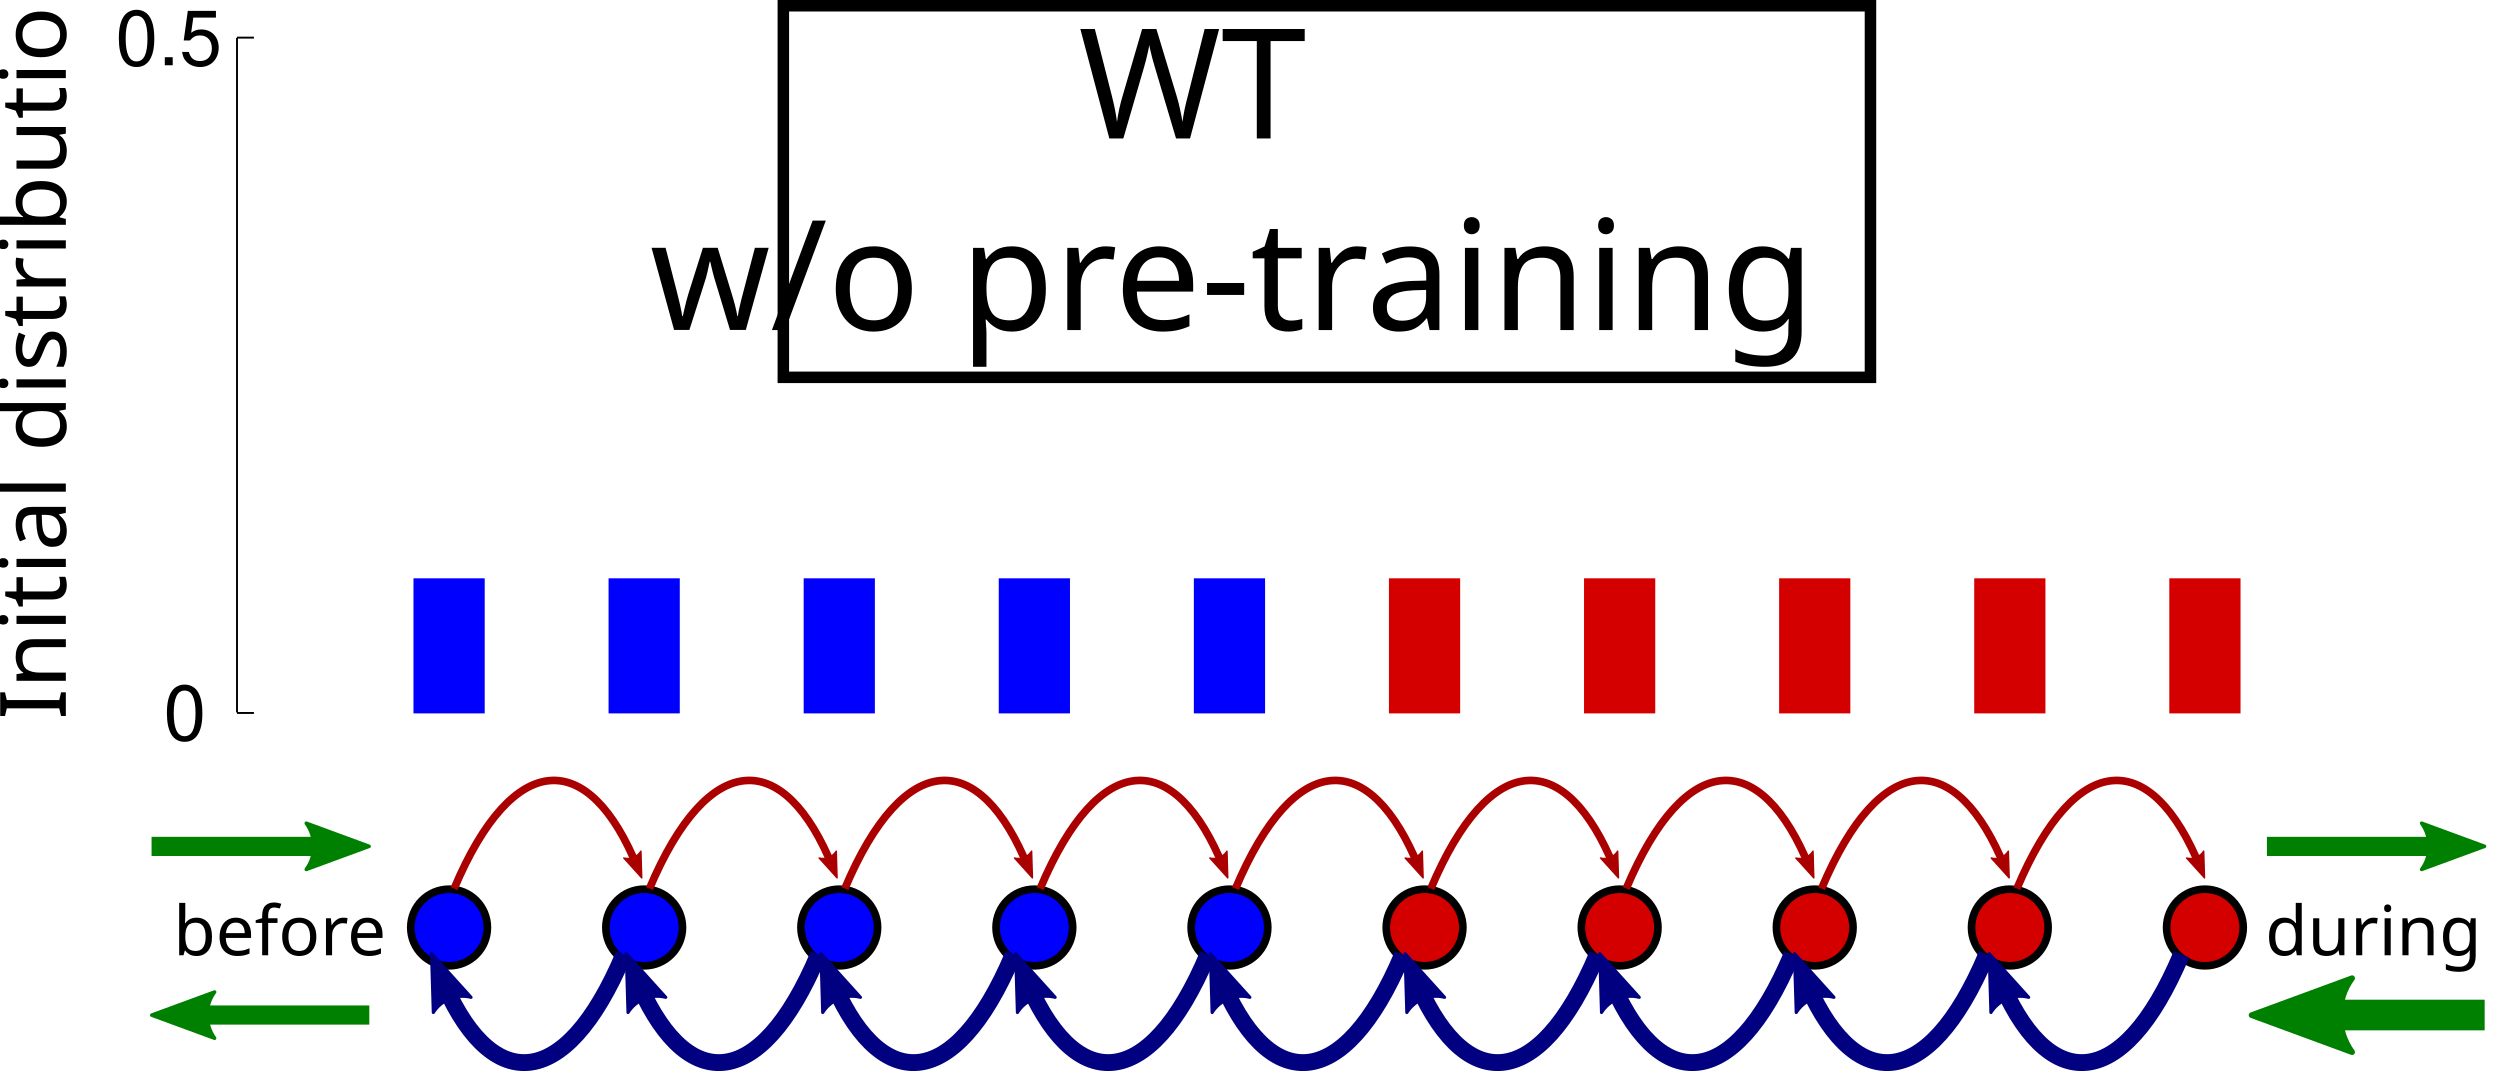
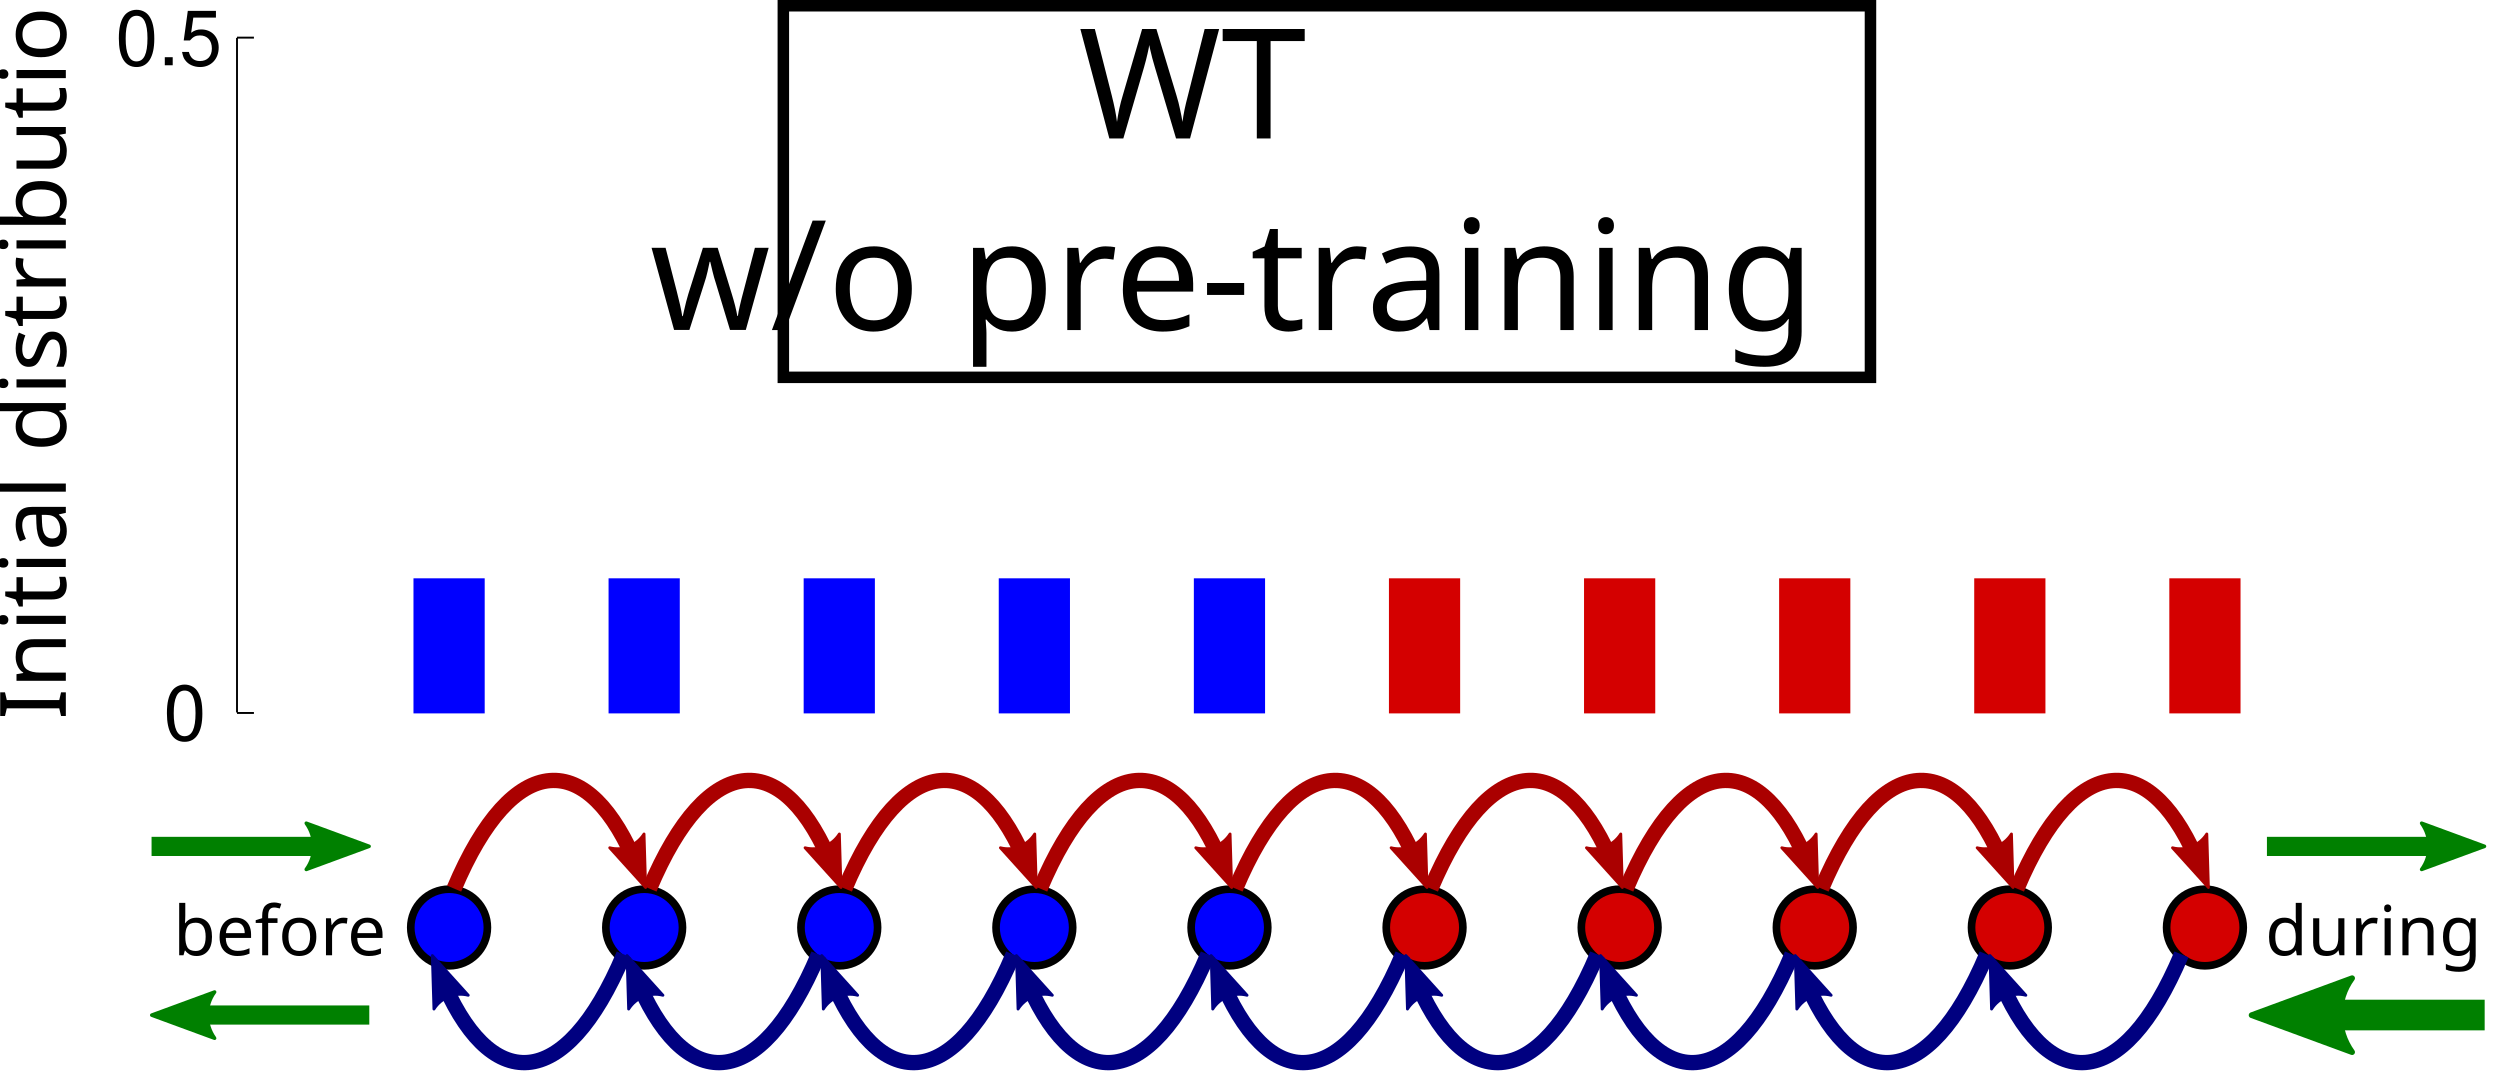
<svg xmlns="http://www.w3.org/2000/svg" width="326.184" height="139.744" id="svg2" version="1.1">
  <defs id="defs4">
    <marker orient="auto" refY="0" refX="0" id="Arrow2Send" style="overflow:visible">
      <path id="path4544" style="font-size:12px;fill-rule:evenodd;stroke-width:0.625;stroke-linejoin:round" d="M 8.719,4.034 -2.207,0.016 8.719,-4.002 c -1.745,2.372 -1.735,5.617 -6e-7,8.035 z" transform="matrix(-0.3,0,0,-0.3,0.69,0)" />
    </marker>
    <marker orient="auto" refY="0" refX="0" id="Arrow2Sstart" style="overflow:visible">
      <path id="path4541" style="font-size:12px;fill-rule:evenodd;stroke-width:0.625;stroke-linejoin:round" d="M 8.719,4.034 -2.207,0.016 8.719,-4.002 c -1.745,2.372 -1.735,5.617 -6e-7,8.035 z" transform="matrix(0.3,0,0,0.3,-0.69,0)" />
    </marker>
    <marker orient="auto" refY="0" refX="0" id="Arrow2Send-4" style="overflow:visible">
      <path id="path4544-5" style="font-size:12px;fill-rule:evenodd;stroke-width:0.625;stroke-linejoin:round" d="M 8.719,4.034 -2.207,0.016 8.719,-4.002 c -1.745,2.372 -1.735,5.617 -6e-7,8.035 z" transform="matrix(-0.3,0,0,-0.3,0.69,0)" />
    </marker>
    <marker orient="auto" refY="0" refX="0" id="Arrow2Send-3" style="overflow:visible">
      <path id="path4544-52" style="font-size:12px;fill-rule:evenodd;stroke-width:0.625;stroke-linejoin:round" d="M 8.719,4.034 -2.207,0.016 8.719,-4.002 c -1.745,2.372 -1.735,5.617 -6e-7,8.035 z" transform="matrix(-0.3,0,0,-0.3,0.69,0)" />
    </marker>
    <marker orient="auto" refY="0" refX="0" id="Arrow2Send-9" style="overflow:visible">
      <path id="path4544-4" style="font-size:12px;fill-rule:evenodd;stroke-width:0.625;stroke-linejoin:round" d="M 8.719,4.034 -2.207,0.016 8.719,-4.002 c -1.745,2.372 -1.735,5.617 -6e-7,8.035 z" transform="matrix(-0.3,0,0,-0.3,0.69,0)" />
    </marker>
    <marker orient="auto" refY="0" refX="0" id="Arrow2Send-0" style="overflow:visible">
      <path id="path4544-59" style="font-size:12px;fill-rule:evenodd;stroke-width:0.625;stroke-linejoin:round" d="M 8.719,4.034 -2.207,0.016 8.719,-4.002 c -1.745,2.372 -1.735,5.617 -6e-7,8.035 z" transform="matrix(-0.3,0,0,-0.3,0.69,0)" />
    </marker>
    <marker orient="auto" refY="0" refX="0" id="Arrow2Send-6" style="overflow:visible">
      <path id="path4544-594" style="font-size:12px;fill-rule:evenodd;stroke-width:0.625;stroke-linejoin:round" d="M 8.719,4.034 -2.207,0.016 8.719,-4.002 c -1.745,2.372 -1.735,5.617 -6e-7,8.035 z" transform="matrix(-0.3,0,0,-0.3,0.69,0)" />
    </marker>
    <marker orient="auto" refY="0" refX="0" id="Arrow2Send-43" style="overflow:visible">
      <path id="path4544-54" style="font-size:12px;fill-rule:evenodd;stroke-width:0.625;stroke-linejoin:round" d="M 8.719,4.034 -2.207,0.016 8.719,-4.002 c -1.745,2.372 -1.735,5.617 -6e-7,8.035 z" transform="matrix(-0.3,0,0,-0.3,0.69,0)" />
    </marker>
    <marker orient="auto" refY="0" refX="0" id="Arrow2Send-41" style="overflow:visible">
      <path id="path4544-6" style="font-size:12px;fill-rule:evenodd;stroke-width:0.625;stroke-linejoin:round" d="M 8.719,4.034 -2.207,0.016 8.719,-4.002 c -1.745,2.372 -1.735,5.617 -6e-7,8.035 z" transform="matrix(-0.3,0,0,-0.3,0.69,0)" />
    </marker>
    <marker orient="auto" refY="0" refX="0" id="Arrow2Send-1" style="overflow:visible">
      <path id="path4544-58" style="font-size:12px;fill-rule:evenodd;stroke-width:0.625;stroke-linejoin:round" d="M 8.719,4.034 -2.207,0.016 8.719,-4.002 c -1.745,2.372 -1.735,5.617 -6e-7,8.035 z" transform="matrix(-0.3,0,0,-0.3,0.69,0)" />
    </marker>
    <marker orient="auto" refY="0" refX="0" id="Arrow2Send-01" style="overflow:visible">
      <path id="path4544-40" style="font-size:12px;fill-rule:evenodd;stroke-width:0.625;stroke-linejoin:round" d="M 8.719,4.034 -2.207,0.016 8.719,-4.002 c -1.745,2.372 -1.735,5.617 -6e-7,8.035 z" transform="matrix(-0.3,0,0,-0.3,0.69,0)" />
    </marker>
    <marker orient="auto" refY="0" refX="0" id="Arrow2Send-91" style="overflow:visible">
      <path id="path4544-7" style="font-size:12px;fill-rule:evenodd;stroke-width:0.625;stroke-linejoin:round" d="M 8.719,4.034 -2.207,0.016 8.719,-4.002 c -1.745,2.372 -1.735,5.617 -6e-7,8.035 z" transform="matrix(-0.3,0,0,-0.3,0.69,0)" />
    </marker>
    <marker orient="auto" refY="0" refX="0" id="Arrow2Send-96" style="overflow:visible">
      <path id="path4544-8" style="font-size:12px;fill-rule:evenodd;stroke-width:0.625;stroke-linejoin:round" d="M 8.719,4.034 -2.207,0.016 8.719,-4.002 c -1.745,2.372 -1.735,5.617 -6e-7,8.035 z" transform="matrix(-0.3,0,0,-0.3,0.69,0)" />
    </marker>
    <marker orient="auto" refY="0" refX="0" id="Arrow2Send-30" style="overflow:visible">
      <path id="path4544-2" style="font-size:12px;fill-rule:evenodd;stroke-width:0.625;stroke-linejoin:round" d="M 8.719,4.034 -2.207,0.016 8.719,-4.002 c -1.745,2.372 -1.735,5.617 -6e-7,8.035 z" transform="matrix(-0.3,0,0,-0.3,0.69,0)" />
    </marker>
    <marker orient="auto" refY="0" refX="0" id="Arrow2Send-92" style="overflow:visible">
      <path id="path4544-24" style="font-size:12px;fill-rule:evenodd;stroke-width:0.625;stroke-linejoin:round" d="M 8.719,4.034 -2.207,0.016 8.719,-4.002 c -1.745,2.372 -1.735,5.617 -6e-7,8.035 z" transform="matrix(-0.3,0,0,-0.3,0.69,0)" />
    </marker>
    <marker orient="auto" refY="0" refX="0" id="Arrow2Send-8" style="overflow:visible">
      <path id="path4544-72" style="font-size:12px;fill-rule:evenodd;stroke-width:0.625;stroke-linejoin:round" d="M 8.719,4.034 -2.207,0.016 8.719,-4.002 c -1.745,2.372 -1.735,5.617 -6e-7,8.035 z" transform="matrix(-0.3,0,0,-0.3,0.69,0)" />
    </marker>
    <marker orient="auto" refY="0" refX="0" id="Arrow2Send-34" style="overflow:visible">
      <path id="path4544-3" style="font-size:12px;fill-rule:evenodd;stroke-width:0.625;stroke-linejoin:round" d="M 8.719,4.034 -2.207,0.016 8.719,-4.002 c -1.745,2.372 -1.735,5.617 -6e-7,8.035 z" transform="matrix(-0.3,0,0,-0.3,0.69,0)" />
    </marker>
    <marker orient="auto" refY="0" refX="0" id="Arrow2Send-32" style="overflow:visible">
      <path id="path4544-76" style="font-size:12px;fill-rule:evenodd;stroke-width:0.625;stroke-linejoin:round" d="M 8.719,4.034 -2.207,0.016 8.719,-4.002 c -1.745,2.372 -1.735,5.617 -6e-7,8.035 z" transform="matrix(-0.3,0,0,-0.3,0.69,0)" />
    </marker>
    <marker orient="auto" refY="0" refX="0" id="Arrow2Send-36" style="overflow:visible">
      <path id="path4544-9" style="font-size:12px;fill-rule:evenodd;stroke-width:0.625;stroke-linejoin:round" d="M 8.719,4.034 -2.207,0.016 8.719,-4.002 c -1.745,2.372 -1.735,5.617 -6e-7,8.035 z" transform="matrix(-0.3,0,0,-0.3,0.69,0)" />
    </marker>
    <marker orient="auto" refY="0" refX="0" id="Arrow2Send-33" style="overflow:visible">
      <path id="path4544-0" style="font-size:12px;fill-rule:evenodd;stroke-width:0.625;stroke-linejoin:round" d="M 8.719,4.034 -2.207,0.016 8.719,-4.002 c -1.745,2.372 -1.735,5.617 -6e-7,8.035 z" transform="matrix(-0.3,0,0,-0.3,0.69,0)" />
    </marker>
    <marker orient="auto" refY="0" refX="0" id="Arrow2SendM" style="overflow:visible">
      <path id="path3097" style="font-size:12px;fill:#aa0000;fill-rule:evenodd;stroke:#aa0000;stroke-width:0.625;stroke-linejoin:round" d="M 8.719,4.034 -2.207,0.016 8.719,-4.002 c -1.745,2.372 -1.735,5.617 -6e-7,8.035 z" transform="matrix(-0.3,0,0,-0.3,0.69,0)" />
    </marker>
    <marker orient="auto" refY="0" refX="0" id="Arrow2Sendg" style="overflow:visible">
      <path id="path3100" style="font-size:12px;fill:#aa0000;fill-rule:evenodd;stroke:#aa0000;stroke-width:0.625;stroke-linejoin:round" d="M 8.719,4.034 -2.207,0.016 8.719,-4.002 c -1.745,2.372 -1.735,5.617 -6e-7,8.035 z" transform="matrix(-0.3,0,0,-0.3,0.69,0)" />
    </marker>
    <marker orient="auto" refY="0" refX="0" id="Arrow2Send3" style="overflow:visible">
      <path id="path3103" style="font-size:12px;fill:#aa0000;fill-rule:evenodd;stroke:#aa0000;stroke-width:0.625;stroke-linejoin:round" d="M 8.719,4.034 -2.207,0.016 8.719,-4.002 c -1.745,2.372 -1.735,5.617 -6e-7,8.035 z" transform="matrix(-0.3,0,0,-0.3,0.69,0)" />
    </marker>
    <marker orient="auto" refY="0" refX="0" id="Arrow2Sends" style="overflow:visible">
      <path id="path3106" style="font-size:12px;fill:#aa0000;fill-rule:evenodd;stroke:#aa0000;stroke-width:0.625;stroke-linejoin:round" d="M 8.719,4.034 -2.207,0.016 8.719,-4.002 c -1.745,2.372 -1.735,5.617 -6e-7,8.035 z" transform="matrix(-0.3,0,0,-0.3,0.69,0)" />
    </marker>
    <marker orient="auto" refY="0" refX="0" id="Arrow2Sendz" style="overflow:visible">
      <path id="path3109" style="font-size:12px;fill:#aa0000;fill-rule:evenodd;stroke:#aa0000;stroke-width:0.625;stroke-linejoin:round" d="M 8.719,4.034 -2.207,0.016 8.719,-4.002 c -1.745,2.372 -1.735,5.617 -6e-7,8.035 z" transform="matrix(-0.3,0,0,-0.3,0.69,0)" />
    </marker>
    <marker orient="auto" refY="0" refX="0" id="Arrow2SendI" style="overflow:visible">
      <path id="path3112" style="font-size:12px;fill:#aa0000;fill-rule:evenodd;stroke:#aa0000;stroke-width:0.625;stroke-linejoin:round" d="M 8.719,4.034 -2.207,0.016 8.719,-4.002 c -1.745,2.372 -1.735,5.617 -6e-7,8.035 z" transform="matrix(-0.3,0,0,-0.3,0.69,0)" />
    </marker>
    <marker orient="auto" refY="0" refX="0" id="Arrow2Send7" style="overflow:visible">
      <path id="path3115" style="font-size:12px;fill:#aa0000;fill-rule:evenodd;stroke:#aa0000;stroke-width:0.625;stroke-linejoin:round" d="M 8.719,4.034 -2.207,0.016 8.719,-4.002 c -1.745,2.372 -1.735,5.617 -6e-7,8.035 z" transform="matrix(-0.3,0,0,-0.3,0.69,0)" />
    </marker>
    <marker orient="auto" refY="0" refX="0" id="Arrow2SendG" style="overflow:visible">
      <path id="path3118" style="font-size:12px;fill:#aa0000;fill-rule:evenodd;stroke:#aa0000;stroke-width:0.625;stroke-linejoin:round" d="M 8.719,4.034 -2.207,0.016 8.719,-4.002 c -1.745,2.372 -1.735,5.617 -6e-7,8.035 z" transform="matrix(-0.3,0,0,-0.3,0.69,0)" />
    </marker>
    <marker orient="auto" refY="0" refX="0" id="Arrow2SendJ" style="overflow:visible">
      <path id="path3121" style="font-size:12px;fill:#aa0000;fill-rule:evenodd;stroke:#aa0000;stroke-width:0.625;stroke-linejoin:round" d="M 8.719,4.034 -2.207,0.016 8.719,-4.002 c -1.745,2.372 -1.735,5.617 -6e-7,8.035 z" transform="matrix(-0.3,0,0,-0.3,0.69,0)" />
    </marker>
    <marker orient="auto" refY="0" refX="0" id="Arrow2Sendzk" style="overflow:visible">
      <path id="path3315" style="font-size:12px;fill:#000080;fill-rule:evenodd;stroke:#000080;stroke-width:0.625;stroke-linejoin:round" d="M 8.719,4.034 -2.207,0.016 8.719,-4.002 c -1.745,2.372 -1.735,5.617 -6e-7,8.035 z" transform="matrix(-0.3,0,0,-0.3,0.69,0)" />
    </marker>
    <marker orient="auto" refY="0" refX="0" id="Arrow2SendD" style="overflow:visible">
      <path id="path3318" style="font-size:12px;fill:#000080;fill-rule:evenodd;stroke:#000080;stroke-width:0.625;stroke-linejoin:round" d="M 8.719,4.034 -2.207,0.016 8.719,-4.002 c -1.745,2.372 -1.735,5.617 -6e-7,8.035 z" transform="matrix(-0.3,0,0,-0.3,0.69,0)" />
    </marker>
    <marker orient="auto" refY="0" refX="0" id="Arrow2SendO" style="overflow:visible">
      <path id="path3321" style="font-size:12px;fill:#000080;fill-rule:evenodd;stroke:#000080;stroke-width:0.625;stroke-linejoin:round" d="M 8.719,4.034 -2.207,0.016 8.719,-4.002 c -1.745,2.372 -1.735,5.617 -6e-7,8.035 z" transform="matrix(-0.3,0,0,-0.3,0.69,0)" />
    </marker>
    <marker orient="auto" refY="0" refX="0" id="Arrow2Sendu" style="overflow:visible">
      <path id="path3324" style="font-size:12px;fill:#000080;fill-rule:evenodd;stroke:#000080;stroke-width:0.625;stroke-linejoin:round" d="M 8.719,4.034 -2.207,0.016 8.719,-4.002 c -1.745,2.372 -1.735,5.617 -6e-7,8.035 z" transform="matrix(-0.3,0,0,-0.3,0.69,0)" />
    </marker>
    <marker orient="auto" refY="0" refX="0" id="Arrow2Sendd" style="overflow:visible">
      <path id="path3327" style="font-size:12px;fill:#000080;fill-rule:evenodd;stroke:#000080;stroke-width:0.625;stroke-linejoin:round" d="M 8.719,4.034 -2.207,0.016 8.719,-4.002 c -1.745,2.372 -1.735,5.617 -6e-7,8.035 z" transform="matrix(-0.3,0,0,-0.3,0.69,0)" />
    </marker>
    <marker orient="auto" refY="0" refX="0" id="Arrow2Send9" style="overflow:visible">
      <path id="path3330" style="font-size:12px;fill:#000080;fill-rule:evenodd;stroke:#000080;stroke-width:0.625;stroke-linejoin:round" d="M 8.719,4.034 -2.207,0.016 8.719,-4.002 c -1.745,2.372 -1.735,5.617 -6e-7,8.035 z" transform="matrix(-0.3,0,0,-0.3,0.69,0)" />
    </marker>
    <marker orient="auto" refY="0" refX="0" id="Arrow2SendI1" style="overflow:visible">
      <path id="path3333" style="font-size:12px;fill:#000080;fill-rule:evenodd;stroke:#000080;stroke-width:0.625;stroke-linejoin:round" d="M 8.719,4.034 -2.207,0.016 8.719,-4.002 c -1.745,2.372 -1.735,5.617 -6e-7,8.035 z" transform="matrix(-0.3,0,0,-0.3,0.69,0)" />
    </marker>
    <marker orient="auto" refY="0" refX="0" id="Arrow2Senda" style="overflow:visible">
      <path id="path3336" style="font-size:12px;fill:#000080;fill-rule:evenodd;stroke:#000080;stroke-width:0.625;stroke-linejoin:round" d="M 8.719,4.034 -2.207,0.016 8.719,-4.002 c -1.745,2.372 -1.735,5.617 -6e-7,8.035 z" transform="matrix(-0.3,0,0,-0.3,0.69,0)" />
    </marker>
    <marker orient="auto" refY="0" refX="0" id="Arrow2SendaN" style="overflow:visible">
      <path id="path3339" style="font-size:12px;fill:#000080;fill-rule:evenodd;stroke:#000080;stroke-width:0.625;stroke-linejoin:round" d="M 8.719,4.034 -2.207,0.016 8.719,-4.002 c -1.745,2.372 -1.735,5.617 -6e-7,8.035 z" transform="matrix(-0.3,0,0,-0.3,0.69,0)" />
    </marker>
    <marker orient="auto" refY="0" refX="0" id="Arrow2Send-33d2" style="overflow:visible">
      <path id="path5288" style="font-size:12px;fill:#008000;fill-rule:evenodd;stroke:#008000;stroke-width:0.625;stroke-linejoin:round" d="M 8.719,4.034 -2.207,0.016 8.719,-4.002 c -1.745,2.372 -1.735,5.617 -6e-7,8.035 z" transform="matrix(-0.3,0,0,-0.3,0.69,0)" />
    </marker>
    <marker orient="auto" refY="0" refX="0" id="Arrow2Send-337r" style="overflow:visible">
      <path id="path5291" style="font-size:12px;fill:#008000;fill-rule:evenodd;stroke:#008000;stroke-width:0.625;stroke-linejoin:round" d="M 8.719,4.034 -2.207,0.016 8.719,-4.002 c -1.745,2.372 -1.735,5.617 -6e-7,8.035 z" transform="matrix(-0.3,0,0,-0.3,0.69,0)" />
    </marker>
    <marker orient="auto" refY="0" refX="0" id="Arrow2Send-33Jk" style="overflow:visible">
      <path id="path5285" style="font-size:12px;fill:#008000;fill-rule:evenodd;stroke:#008000;stroke-width:0.625;stroke-linejoin:round" d="M 8.719,4.034 -2.207,0.016 8.719,-4.002 c -1.745,2.372 -1.735,5.617 -6e-7,8.035 z" transform="matrix(-0.3,0,0,-0.3,0.69,0)" />
    </marker>
    <marker orient="auto" refY="0" refX="0" id="Arrow2Send-33V0" style="overflow:visible">
      <path id="path5294" style="font-size:12px;fill:#008000;fill-rule:evenodd;stroke:#008000;stroke-width:0.625;stroke-linejoin:round" d="M 8.719,4.034 -2.207,0.016 8.719,-4.002 c -1.745,2.372 -1.735,5.617 -6e-7,8.035 z" transform="matrix(-0.3,0,0,-0.3,0.69,0)" />
    </marker>
  </defs>
  <g id="layer1" transform="translate(-84.00428,-319.9187)">
    <path transform="matrix(-1,0,0,1,556.6883,93.57143)" style="fill:#d40000;stroke:#000000;stroke-width:1;stroke-linecap:round;stroke-linejoin:round;stroke-miterlimit:4;stroke-dasharray:none;stroke-dashoffset:0" id="path2994-3-2-1" d="m 190,347.362 c 0,2.761 -2.239,5 -5,5 -2.761,0 -5,-2.239 -5,-5 0,-2.761 2.239,-5 5,-5 2.761,0 5,2.239 5,5 z" />
    <path transform="matrix(-1,0,0,1,531.2338,93.57143)" style="fill:#d40000;stroke:#000000;stroke-width:1;stroke-linecap:round;stroke-linejoin:round;stroke-miterlimit:4;stroke-dasharray:none;stroke-dashoffset:0" id="path2994-3-2-7" d="m 190,347.362 c 0,2.761 -2.239,5 -5,5 -2.761,0 -5,-2.239 -5,-5 0,-2.761 2.239,-5 5,-5 2.761,0 5,2.239 5,5 z" />
    <path transform="matrix(-1,0,0,1,480.3247,93.57143)" style="fill:#d40000;stroke:#000000;stroke-width:1;stroke-linecap:round;stroke-linejoin:round;stroke-miterlimit:4;stroke-dasharray:none;stroke-dashoffset:0" id="path2994-3-2-4" d="m 190,347.362 c 0,2.761 -2.239,5 -5,5 -2.761,0 -5,-2.239 -5,-5 0,-2.761 2.239,-5 5,-5 2.761,0 5,2.239 5,5 z" />
    <path transform="matrix(-1,0,0,1,505.7792,93.57143)" style="fill:#d40000;stroke:#000000;stroke-width:1;stroke-linecap:round;stroke-linejoin:round;stroke-miterlimit:4;stroke-dasharray:none;stroke-dashoffset:0" id="path2994-3-2-0" d="m 190,347.362 c 0,2.761 -2.239,5 -5,5 -2.761,0 -5,-2.239 -5,-5 0,-2.761 2.239,-5 5,-5 2.761,0 5,2.239 5,5 z" />
    <path transform="matrix(-1,0,0,1,454.8701,93.57143)" style="fill:#d40000;stroke:#000000;stroke-width:1;stroke-linecap:round;stroke-linejoin:round;stroke-miterlimit:4;stroke-dasharray:none;stroke-dashoffset:0" id="path2994-3-2-9" d="m 190,347.362 c 0,2.761 -2.239,5 -5,5 -2.761,0 -5,-2.239 -5,-5 0,-2.761 2.239,-5 5,-5 2.761,0 5,2.239 5,5 z" />
    <path transform="matrix(-1,0,0,1,327.5974,93.57143)" style="fill:#0000ff;stroke:#000000;stroke-width:1;stroke-linecap:round;stroke-linejoin:round;stroke-miterlimit:4;stroke-dasharray:none;stroke-dashoffset:0" id="path2994-4" d="m 190,347.362 c 0,2.761 -2.239,5 -5,5 -2.761,0 -5,-2.239 -5,-5 0,-2.761 2.239,-5 5,-5 2.761,0 5,2.239 5,5 z" />
    <path transform="matrix(-1,0,0,1,353.0519,93.57143)" style="fill:#0000ff;stroke:#000000;stroke-width:1;stroke-linecap:round;stroke-linejoin:round;stroke-miterlimit:4;stroke-dasharray:none;stroke-dashoffset:0" id="path2994-8" d="m 190,347.362 c 0,2.761 -2.239,5 -5,5 -2.761,0 -5,-2.239 -5,-5 0,-2.761 2.239,-5 5,-5 2.761,0 5,2.239 5,5 z" />
    <path transform="matrix(-1,0,0,1,378.5065,93.57143)" style="fill:#0000ff;stroke:#000000;stroke-width:1;stroke-linecap:round;stroke-linejoin:round;stroke-miterlimit:4;stroke-dasharray:none;stroke-dashoffset:0" id="path2994-82" d="m 190,347.362 c 0,2.761 -2.239,5 -5,5 -2.761,0 -5,-2.239 -5,-5 0,-2.761 2.239,-5 5,-5 2.761,0 5,2.239 5,5 z" />
    <path transform="matrix(-1,0,0,1,403.961,93.57143)" style="fill:#0000ff;stroke:#000000;stroke-width:1;stroke-linecap:round;stroke-linejoin:round;stroke-miterlimit:4;stroke-dasharray:none;stroke-dashoffset:0" id="path2994-45" d="m 190,347.362 c 0,2.761 -2.239,5 -5,5 -2.761,0 -5,-2.239 -5,-5 0,-2.761 2.239,-5 5,-5 2.761,0 5,2.239 5,5 z" />
    <path transform="matrix(-1,0,0,1,429.4156,93.57143)" style="fill:#0000ff;stroke:#000000;stroke-width:1;stroke-linecap:round;stroke-linejoin:round;stroke-miterlimit:4;stroke-dasharray:none;stroke-dashoffset:0" id="path2994-5" d="m 190,347.362 c 0,2.761 -2.239,5 -5,5 -2.761,0 -5,-2.239 -5,-5 0,-2.761 2.239,-5 5,-5 2.761,0 5,2.239 5,5 z" />
-     <path style="fill:none;stroke:#aa0000;stroke-width:1;stroke-linecap:butt;stroke-linejoin:miter;stroke-miterlimit:4;stroke-opacity:1;stroke-dasharray:none;marker-end:url(#Arrow2Sendz)" d="m 143.256,435.86 c 7.696,-18.279 17.625,-18.423 23.968,-2.651" id="path5894-5" />
-     <path style="fill:none;stroke:#aa0000;stroke-width:1;stroke-linecap:butt;stroke-linejoin:miter;stroke-miterlimit:4;stroke-opacity:1;stroke-dasharray:none;marker-end:url(#Arrow2Sends)" d="m 347.157,435.86 c 7.696,-18.279 17.625,-18.423 23.968,-2.651" id="path5894-5-4" />
-     <path style="fill:none;stroke:#aa0000;stroke-width:1;stroke-linecap:butt;stroke-linejoin:miter;stroke-miterlimit:4;stroke-opacity:1;stroke-dasharray:none;marker-end:url(#Arrow2Sendg)" d="m 321.669,435.86 c 7.696,-18.279 17.625,-18.423 23.968,-2.651" id="path5894-5-9" />
-     <path style="fill:none;stroke:#aa0000;stroke-width:1;stroke-linecap:butt;stroke-linejoin:miter;stroke-miterlimit:4;stroke-opacity:1;stroke-dasharray:none;marker-end:url(#Arrow2SendJ)" d="m 296.182,435.86 c 7.696,-18.279 17.625,-18.423 23.968,-2.651" id="path5894-5-93" />
-     <path style="fill:none;stroke:#aa0000;stroke-width:1;stroke-linecap:butt;stroke-linejoin:miter;stroke-miterlimit:4;stroke-opacity:1;stroke-dasharray:none;marker-end:url(#Arrow2SendG)" d="m 270.694,435.86 c 7.696,-18.279 17.625,-18.423 23.968,-2.651" id="path5894-5-48" />
-     <path style="fill:none;stroke:#aa0000;stroke-width:1;stroke-linecap:butt;stroke-linejoin:miter;stroke-miterlimit:4;stroke-opacity:1;stroke-dasharray:none;marker-end:url(#Arrow2SendM)" d="m 245.206,435.86 c 7.696,-18.279 17.625,-18.423 23.968,-2.651" id="path5894-5-8" />
-     <path style="fill:none;stroke:#aa0000;stroke-width:1;stroke-linecap:butt;stroke-linejoin:miter;stroke-miterlimit:4;stroke-opacity:1;stroke-dasharray:none;marker-end:url(#Arrow2Send3)" d="m 219.719,435.86 c 7.696,-18.279 17.625,-18.423 23.968,-2.651" id="path5894-5-2" />
-     <path style="fill:none;stroke:#aa0000;stroke-width:1;stroke-linecap:butt;stroke-linejoin:miter;stroke-miterlimit:4;stroke-opacity:1;stroke-dasharray:none;marker-end:url(#Arrow2SendI)" d="m 194.231,435.86 c 7.696,-18.279 17.625,-18.423 23.968,-2.651" id="path5894-5-98" />
-     <path style="fill:none;stroke:#aa0000;stroke-width:1;stroke-linecap:butt;stroke-linejoin:miter;stroke-miterlimit:4;stroke-opacity:1;stroke-dasharray:none;marker-end:url(#Arrow2Send7)" d="m 168.743,435.86 c 7.696,-18.279 17.625,-18.423 23.968,-2.651" id="path5894-5-49" />
-     <path style="fill:none;stroke:#000080;stroke-width:2.2;stroke-linecap:butt;stroke-linejoin:miter;stroke-miterlimit:4;stroke-opacity:1;stroke-dasharray:none;stroke-dashoffset:0;marker-end:url(#Arrow2SendD)" d="m 165.399,444.446 c -7.696,18.279 -17.625,18.423 -23.968,2.651" id="path5894-5-1" />
-     <path style="fill:none;stroke:#000080;stroke-width:2.2;stroke-linecap:butt;stroke-linejoin:miter;stroke-miterlimit:4;stroke-opacity:1;stroke-dasharray:none;stroke-dashoffset:0;marker-end:url(#Arrow2Senda)" d="m 368.626,444.446 c -7.696,18.279 -17.625,18.423 -23.968,2.651" id="path5894-5-1-1" />
-     <path style="fill:none;stroke:#000080;stroke-width:2.2;stroke-linecap:butt;stroke-linejoin:miter;stroke-miterlimit:4;stroke-opacity:1;stroke-dasharray:none;stroke-dashoffset:0;marker-end:url(#Arrow2Sendd)" d="m 343.223,444.446 c -7.696,18.279 -17.625,18.423 -23.968,2.651" id="path5894-5-1-19" />
-     <path style="fill:none;stroke:#000080;stroke-width:2.2;stroke-linecap:butt;stroke-linejoin:miter;stroke-miterlimit:4;stroke-opacity:1;stroke-dasharray:none;stroke-dashoffset:0;marker-end:url(#Arrow2SendI1)" d="m 317.819,444.446 c -7.696,18.279 -17.625,18.423 -23.968,2.651" id="path5894-5-1-0" />
-     <path style="fill:none;stroke:#000080;stroke-width:2.2;stroke-linecap:butt;stroke-linejoin:miter;stroke-miterlimit:4;stroke-opacity:1;stroke-dasharray:none;stroke-dashoffset:0;marker-end:url(#Arrow2SendO)" d="m 292.416,444.446 c -7.696,18.279 -17.625,18.423 -23.968,2.651" id="path5894-5-1-8" />
-     <path style="fill:none;stroke:#000080;stroke-width:2.2;stroke-linecap:butt;stroke-linejoin:miter;stroke-miterlimit:4;stroke-opacity:1;stroke-dasharray:none;stroke-dashoffset:0;marker-end:url(#Arrow2Sendu)" d="m 267.013,444.446 c -7.696,18.279 -17.625,18.423 -23.968,2.651" id="path5894-5-1-9" />
-     <path style="fill:none;stroke:#000080;stroke-width:2.2;stroke-linecap:butt;stroke-linejoin:miter;stroke-miterlimit:4;stroke-opacity:1;stroke-dasharray:none;stroke-dashoffset:0;marker-end:url(#Arrow2Sendzk)" d="m 241.609,444.446 c -7.696,18.279 -17.625,18.423 -23.968,2.651" id="path5894-5-1-95" />
-     <path style="fill:none;stroke:#000080;stroke-width:2.2;stroke-linecap:butt;stroke-linejoin:miter;stroke-miterlimit:4;stroke-opacity:1;stroke-dasharray:none;stroke-dashoffset:0;marker-end:url(#Arrow2Send9)" d="m 216.206,444.446 c -7.696,18.279 -17.625,18.423 -23.968,2.651" id="path5894-5-1-191" />
-     <path style="fill:none;stroke:#000080;stroke-width:2.2;stroke-linecap:butt;stroke-linejoin:miter;stroke-miterlimit:4;stroke-opacity:1;stroke-dasharray:none;stroke-dashoffset:0;marker-end:url(#Arrow2SendaN)" d="m 190.802,444.446 c -7.696,18.279 -17.625,18.423 -23.968,2.651" id="path5894-5-1-15" />
+     <path style="fill:none;stroke:#aa0000;stroke-width:2;stroke-linecap:butt;stroke-linejoin:miter;stroke-miterlimit:4;stroke-opacity:1;stroke-dasharray:none;marker-end:url(#Arrow2Sendz)" d="m 143.256,435.86 c 7.696,-18.279 17.625,-18.423 23.968,-2.651" id="path5894-5" />
+     <path style="fill:none;stroke:#aa0000;stroke-width:2;stroke-linecap:butt;stroke-linejoin:miter;stroke-miterlimit:4;stroke-opacity:1;stroke-dasharray:none;marker-end:url(#Arrow2Sends)" d="m 347.157,435.86 c 7.696,-18.279 17.625,-18.423 23.968,-2.651" id="path5894-5-4" />
+     <path style="fill:none;stroke:#aa0000;stroke-width:2;stroke-linecap:butt;stroke-linejoin:miter;stroke-miterlimit:4;stroke-opacity:1;stroke-dasharray:none;marker-end:url(#Arrow2Sendg)" d="m 321.669,435.86 c 7.696,-18.279 17.625,-18.423 23.968,-2.651" id="path5894-5-9" />
+     <path style="fill:none;stroke:#aa0000;stroke-width:2;stroke-linecap:butt;stroke-linejoin:miter;stroke-miterlimit:4;stroke-opacity:1;stroke-dasharray:none;marker-end:url(#Arrow2SendJ)" d="m 296.182,435.86 c 7.696,-18.279 17.625,-18.423 23.968,-2.651" id="path5894-5-93" />
+     <path style="fill:none;stroke:#aa0000;stroke-width:2;stroke-linecap:butt;stroke-linejoin:miter;stroke-miterlimit:4;stroke-opacity:1;stroke-dasharray:none;marker-end:url(#Arrow2SendG)" d="m 270.694,435.86 c 7.696,-18.279 17.625,-18.423 23.968,-2.651" id="path5894-5-48" />
+     <path style="fill:none;stroke:#aa0000;stroke-width:2;stroke-linecap:butt;stroke-linejoin:miter;stroke-miterlimit:4;stroke-opacity:1;stroke-dasharray:none;marker-end:url(#Arrow2SendM)" d="m 245.206,435.86 c 7.696,-18.279 17.625,-18.423 23.968,-2.651" id="path5894-5-8" />
+     <path style="fill:none;stroke:#aa0000;stroke-width:2;stroke-linecap:butt;stroke-linejoin:miter;stroke-miterlimit:4;stroke-opacity:1;stroke-dasharray:none;marker-end:url(#Arrow2Send3)" d="m 219.719,435.86 c 7.696,-18.279 17.625,-18.423 23.968,-2.651" id="path5894-5-2" />
+     <path style="fill:none;stroke:#aa0000;stroke-width:2;stroke-linecap:butt;stroke-linejoin:miter;stroke-miterlimit:4;stroke-opacity:1;stroke-dasharray:none;marker-end:url(#Arrow2SendI)" d="m 194.231,435.86 c 7.696,-18.279 17.625,-18.423 23.968,-2.651" id="path5894-5-98" />
+     <path style="fill:none;stroke:#aa0000;stroke-width:2;stroke-linecap:butt;stroke-linejoin:miter;stroke-miterlimit:4;stroke-opacity:1;stroke-dasharray:none;marker-end:url(#Arrow2Send7)" d="m 168.743,435.86 c 7.696,-18.279 17.625,-18.423 23.968,-2.651" id="path5894-5-49" />
+     <path style="fill:none;stroke:#000080;stroke-width:2;stroke-linecap:butt;stroke-linejoin:miter;stroke-miterlimit:4;stroke-opacity:1;stroke-dasharray:none;stroke-dashoffset:0;marker-end:url(#Arrow2SendD)" d="m 165.399,444.446 c -7.696,18.279 -17.625,18.423 -23.968,2.651" id="path5894-5-1" />
+     <path style="fill:none;stroke:#000080;stroke-width:2;stroke-linecap:butt;stroke-linejoin:miter;stroke-miterlimit:4;stroke-opacity:1;stroke-dasharray:none;stroke-dashoffset:0;marker-end:url(#Arrow2Senda)" d="m 368.626,444.446 c -7.696,18.279 -17.625,18.423 -23.968,2.651" id="path5894-5-1-1" />
+     <path style="fill:none;stroke:#000080;stroke-width:2;stroke-linecap:butt;stroke-linejoin:miter;stroke-miterlimit:4;stroke-opacity:1;stroke-dasharray:none;stroke-dashoffset:0;marker-end:url(#Arrow2Sendd)" d="m 343.223,444.446 c -7.696,18.279 -17.625,18.423 -23.968,2.651" id="path5894-5-1-19" />
+     <path style="fill:none;stroke:#000080;stroke-width:2;stroke-linecap:butt;stroke-linejoin:miter;stroke-miterlimit:4;stroke-opacity:1;stroke-dasharray:none;stroke-dashoffset:0;marker-end:url(#Arrow2SendI1)" d="m 317.819,444.446 c -7.696,18.279 -17.625,18.423 -23.968,2.651" id="path5894-5-1-0" />
+     <path style="fill:none;stroke:#000080;stroke-width:2;stroke-linecap:butt;stroke-linejoin:miter;stroke-miterlimit:4;stroke-opacity:1;stroke-dasharray:none;stroke-dashoffset:0;marker-end:url(#Arrow2SendO)" d="m 292.416,444.446 c -7.696,18.279 -17.625,18.423 -23.968,2.651" id="path5894-5-1-8" />
+     <path style="fill:none;stroke:#000080;stroke-width:2;stroke-linecap:butt;stroke-linejoin:miter;stroke-miterlimit:4;stroke-opacity:1;stroke-dasharray:none;stroke-dashoffset:0;marker-end:url(#Arrow2Sendu)" d="m 267.013,444.446 c -7.696,18.279 -17.625,18.423 -23.968,2.651" id="path5894-5-1-9" />
+     <path style="fill:none;stroke:#000080;stroke-width:2;stroke-linecap:butt;stroke-linejoin:miter;stroke-miterlimit:4;stroke-opacity:1;stroke-dasharray:none;stroke-dashoffset:0;marker-end:url(#Arrow2Sendzk)" d="m 241.609,444.446 c -7.696,18.279 -17.625,18.423 -23.968,2.651" id="path5894-5-1-95" />
+     <path style="fill:none;stroke:#000080;stroke-width:2;stroke-linecap:butt;stroke-linejoin:miter;stroke-miterlimit:4;stroke-opacity:1;stroke-dasharray:none;stroke-dashoffset:0;marker-end:url(#Arrow2Send9)" d="m 216.206,444.446 c -7.696,18.279 -17.625,18.423 -23.968,2.651" id="path5894-5-1-191" />
+     <path style="fill:none;stroke:#000080;stroke-width:2;stroke-linecap:butt;stroke-linejoin:miter;stroke-miterlimit:4;stroke-opacity:1;stroke-dasharray:none;stroke-dashoffset:0;marker-end:url(#Arrow2SendaN)" d="m 190.802,444.446 c -7.696,18.279 -17.625,18.423 -23.968,2.651" id="path5894-5-1-15" />
    <g transform="matrix(1,0,0,-1,96.84421,425.3064)" id="g144">
      <text id="text146" transform="matrix(1,0,0,-1,8.5,8.8332)">
        <tspan id="tspan148" y="0" x="0" style="font-size:10px;font-variant:normal;font-weight:normal;writing-mode:lr-tb;fill:#000000;fill-opacity:1;fill-rule:nonzero;stroke:none;font-family:Helvetica;-inkscape-font-specification:Helvetica">0</tspan>
      </text>
    </g>
    <path id="path150" style="fill:none;stroke:#000000;stroke-width:0.25;stroke-linecap:butt;stroke-linejoin:round;stroke-miterlimit:10;stroke-opacity:1;stroke-dasharray:none" d="m 114.927,324.832 2.208,0" />
    <g transform="matrix(1,0,0,-1,98.90628,513.3483)" id="g154">
      <text id="text156" transform="matrix(1,0,0,-1,0.166797,184.917)">
        <tspan id="tspan158" y="0" x="0 5.56 8.34" style="font-size:10px;font-variant:normal;font-weight:normal;writing-mode:lr-tb;fill:#000000;fill-opacity:1;fill-rule:nonzero;stroke:none;font-family:Helvetica;-inkscape-font-specification:Helvetica">0.5</tspan>
      </text>
    </g>
    <path id="path176" style="fill:none;stroke:#000000;stroke-width:0.25;stroke-linecap:butt;stroke-linejoin:round;stroke-miterlimit:10;stroke-opacity:1;stroke-dasharray:none" d="m 114.927,412.873 0,-88.012" />
    <text xml:space="preserve" style="font-size:40px;font-style:normal;font-weight:normal;line-height:125%;letter-spacing:0px;word-spacing:0px;fill:#000000;fill-opacity:1;stroke:none;font-family:Sans" x="-413.823" y="92.594" id="text3123" transform="matrix(0,-1,1,0,0,0)">
      <tspan id="tspan3125" x="-413.823" y="92.594" style="font-size:12px">Initial distribution</tspan>
    </text>
    <path id="path150-1" style="fill:none;stroke:#000000;stroke-width:0.25;stroke-linecap:butt;stroke-linejoin:round;stroke-miterlimit:10;stroke-opacity:1;stroke-dasharray:none" d="m 114.927,412.941 2.208,0" />
    <path id="path186" style="fill:#0000ff;fill-opacity:1;fill-rule:evenodd;stroke:none" d="m 137.952,412.998 9.292,0 0,-17.625 -9.292,0 0,17.625 z" />
    <path id="path190" style="fill:#0000ff;fill-opacity:1;fill-rule:evenodd;stroke:none" d="m 163.406,412.998 9.292,0 0,-17.625 -9.292,0 0,17.625 z" />
    <path id="path194" style="fill:#0000ff;fill-opacity:1;fill-rule:evenodd;stroke:none" d="m 188.861,412.998 9.292,0 0,-17.625 -9.292,0 0,17.625 z" />
    <path id="path198" style="fill:#0000ff;fill-opacity:1;fill-rule:evenodd;stroke:none" d="m 214.315,412.998 9.292,0 0,-17.625 -9.292,0 0,17.625 z" />
    <path id="path202" style="fill:#0000ff;fill-opacity:1;fill-rule:evenodd;stroke:none" d="m 239.77,412.998 9.292,0 0,-17.625 -9.292,0 0,17.625 z" />
    <path id="path206" style="fill:#d40000;fill-opacity:1;fill-rule:evenodd;stroke:none" d="m 265.224,412.998 9.292,0 0,-17.625 -9.292,0 0,17.625 z" />
    <path id="path210" style="fill:#d40000;fill-opacity:1;fill-rule:evenodd;stroke:none" d="m 290.679,412.998 9.292,0 0,-17.625 -9.292,0 0,17.625 z" />
    <path id="path214" style="fill:#d40000;fill-opacity:1;fill-rule:evenodd;stroke:none" d="m 316.133,412.998 9.292,0 0,-17.625 -9.292,0 0,17.625 z" />
    <path id="path218" style="fill:#d40000;fill-opacity:1;fill-rule:evenodd;stroke:none" d="m 341.588,412.998 9.292,0 0,-17.625 -9.292,0 0,17.625 z" />
    <path id="path222" style="fill:#d40000;fill-opacity:1;fill-rule:evenodd;stroke:none" d="m 367.043,412.998 9.292,0 0,-17.625 -9.292,0 0,17.625 z" />
    <text xml:space="preserve" style="font-size:20px;font-style:normal;font-weight:normal;text-align:center;line-height:125%;letter-spacing:0px;word-spacing:0px;text-anchor:middle;fill:#000000;fill-opacity:1;stroke:none;font-family:Sans" x="257.787" y="337.981" id="text2993">
      <tspan id="tspan2995" x="257.787" y="337.981">WT</tspan>
      <tspan x="257.787" y="362.981" id="tspan2997">w/o pre-training</tspan>
    </text>
    <rect style="fill:none;stroke:#000000;stroke-width:1.5;stroke-linecap:butt;stroke-miterlimit:4;stroke-dasharray:none;stroke-dashoffset:0" id="rect3113" width="141.842" height="48.482" x="102.205" y="-0.575" transform="translate(84.00428,321.2439)" />
    <text xml:space="preserve" style="font-size:14px;font-style:normal;font-weight:normal;line-height:125%;letter-spacing:0px;word-spacing:0px;fill:#000000;fill-opacity:1;stroke:none;font-family:Sans" x="106.617" y="444.559" id="text3057">
      <tspan id="tspan3059" x="106.617" y="444.559" style="font-size:9px">before</tspan>
    </text>
    <text xml:space="preserve" style="font-size:14px;font-style:normal;font-weight:normal;line-height:125%;letter-spacing:0px;word-spacing:0px;fill:#000000;fill-opacity:1;stroke:none;font-family:Sans" x="379.555" y="444.559" id="text3057-1">
      <tspan id="tspan3059-7" x="379.555" y="444.559" style="font-size:9px">during</tspan>
    </text>
    <path style="fill:#ff9955;stroke:#008000;stroke-width:2.5;stroke-linecap:butt;stroke-linejoin:miter;stroke-miterlimit:4;stroke-opacity:1;stroke-dasharray:none;marker-end:url(#Arrow2Send-337r)" d="m 103.779,430.353 25,0" id="path3082" />
    <path style="fill:#ff9955;stroke:#008000;stroke-width:2.5;stroke-linecap:butt;stroke-linejoin:miter;stroke-miterlimit:4;stroke-opacity:1;stroke-dasharray:none;marker-end:url(#Arrow2Send-33d2)" d="m 132.188,452.353 -25,0" id="path3082-9" />
    <path style="fill:#ff9955;stroke:#008000;stroke-width:2.5;stroke-linecap:butt;stroke-linejoin:miter;stroke-miterlimit:4;stroke-opacity:1;stroke-dasharray:none;marker-end:url(#Arrow2Send-33V0)" d="m 379.779,430.353 25,0" id="path3082-2" />
    <path style="fill:#ff9955;stroke:#008000;stroke-width:4;stroke-linecap:butt;stroke-linejoin:miter;stroke-miterlimit:4;stroke-opacity:1;stroke-dasharray:none;marker-end:url(#Arrow2Send-33Jk)" d="m 408.188,452.353 -25,0" id="path3082-9-4" />
  </g>
</svg>
